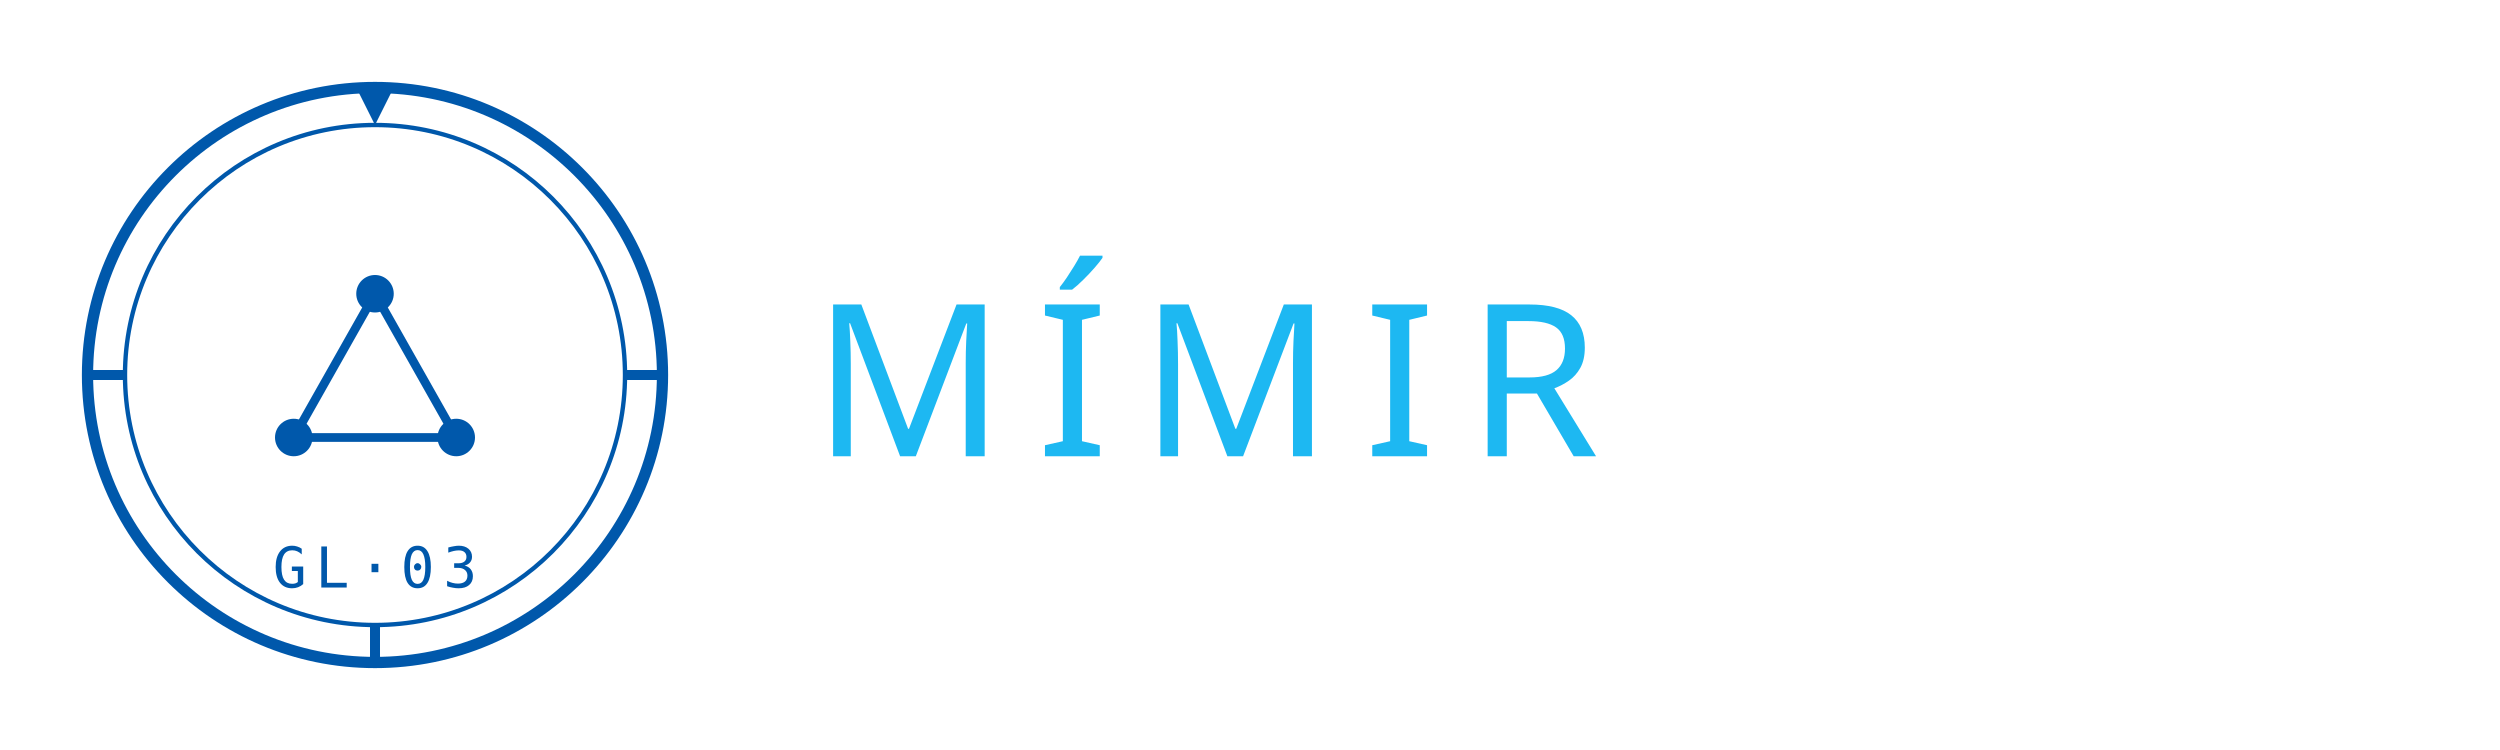
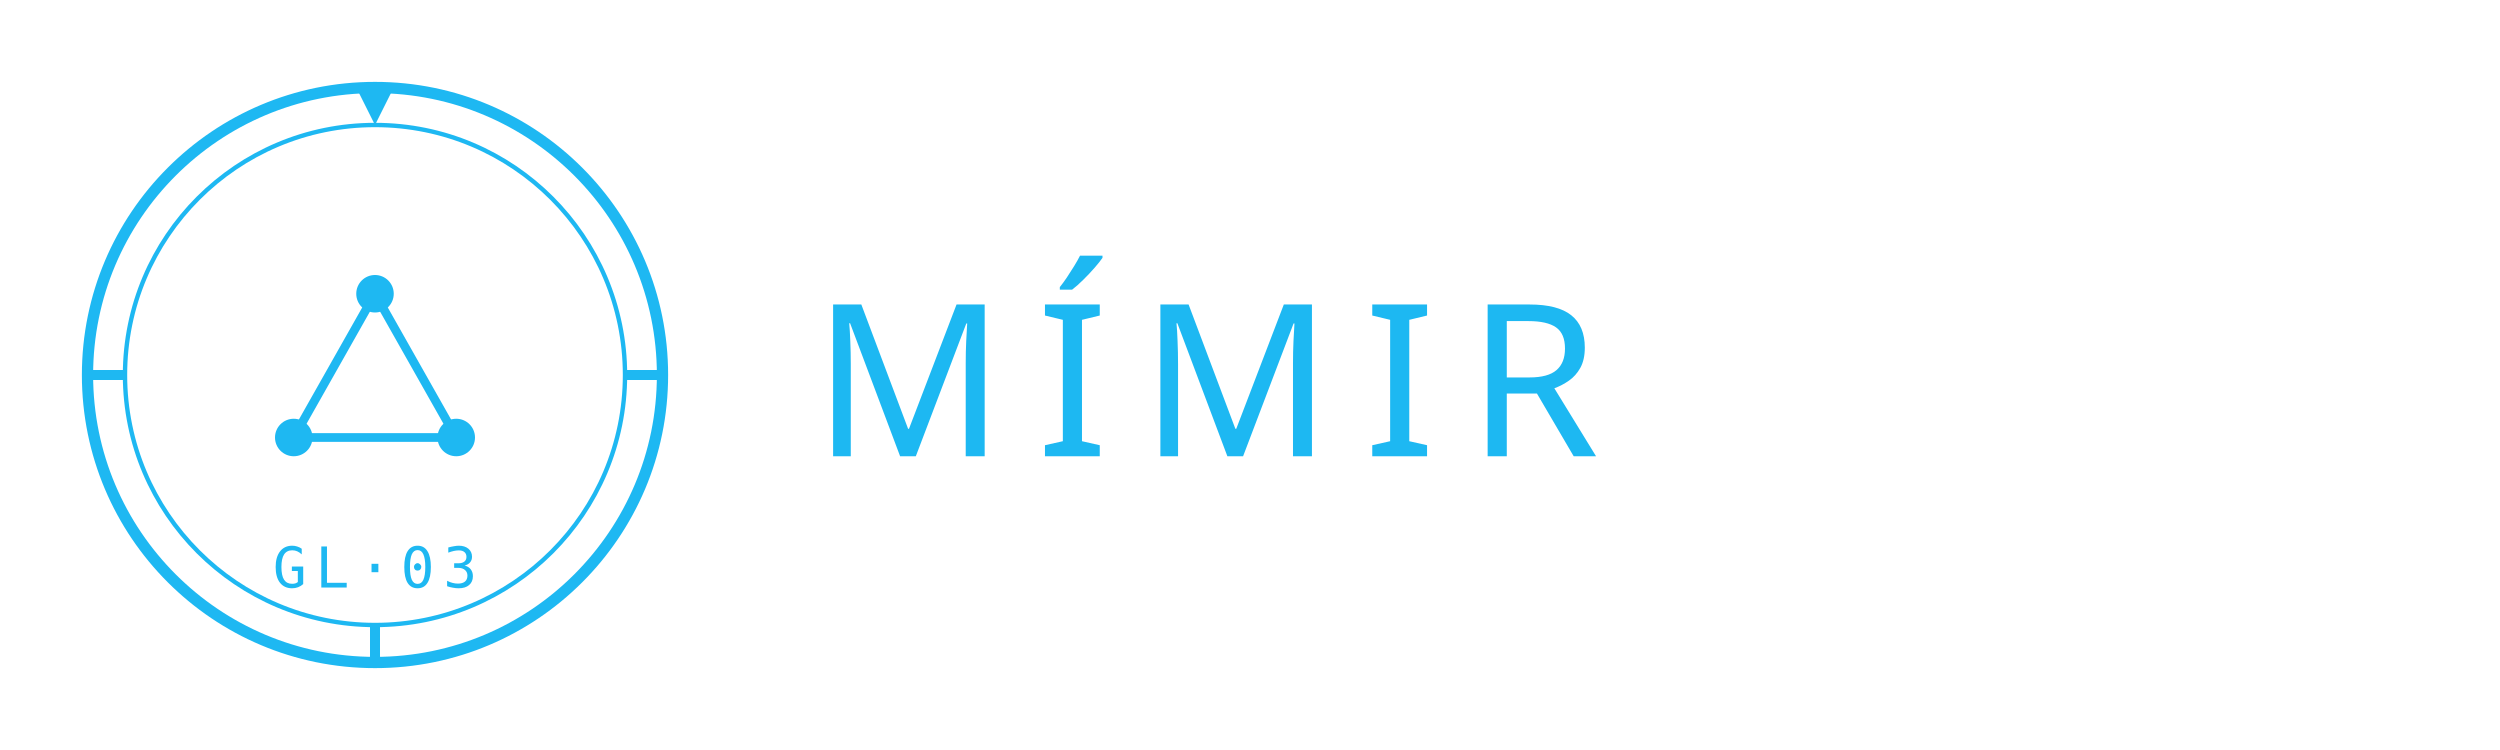
<svg xmlns="http://www.w3.org/2000/svg" viewBox="0 0 400 120">
-   <g transform="translate(60, 60)" fill="none" stroke="#0058AB">
+   <g transform="translate(60, 60)" fill="none" stroke="#1EB8F2">
    <circle r="46" stroke-width="1.8" />
    <circle r="40" stroke-width="0.7" />
    <line x1="46" y1="0" x2="40" y2="0" stroke-width="1.6" />
    <line x1="-46" y1="0" x2="-40" y2="0" stroke-width="1.6" />
    <line x1="0" y1="46" x2="0" y2="40" stroke-width="1.6" />
-     <polygon points="-3,-46 3,-46 0,-40" fill="#0058AB" stroke="none" />
+     <polygon points="-3,-46 3,-46 0,-40" fill="#1EB8F2" stroke="none" />
    <line x1="0" y1="-13" x2="-13" y2="10" stroke-width="1.4" stroke-linecap="round" />
    <line x1="0" y1="-13" x2="13" y2="10" stroke-width="1.4" stroke-linecap="round" />
    <line x1="-13" y1="10" x2="13" y2="10" stroke-width="1.4" stroke-linecap="round" />
-     <circle cx="0" cy="-13" r="3" fill="#0058AB" stroke="none" />
-     <circle cx="-13" cy="10" r="3" fill="#0058AB" stroke="none" />
-     <circle cx="13" cy="10" r="3" fill="#0058AB" stroke="none" />
-     <text x="0" y="34" text-anchor="middle" font-family="Ubuntu Mono, ui-monospace, monospace" font-size="9" letter-spacing="1.4" fill="#0058AB" stroke="none">GL·03</text>
+     <circle cx="0" cy="-13" r="3" fill="#1EB8F2" stroke="none" />
+     <circle cx="-13" cy="10" r="3" fill="#1EB8F2" stroke="none" />
+     <circle cx="13" cy="10" r="3" fill="#1EB8F2" stroke="none" />
+     <text x="0" y="34" text-anchor="middle" font-family="Ubuntu Mono, ui-monospace, monospace" font-size="9" letter-spacing="1.4" fill="#1EB8F2" stroke="none">GL·03</text>
  </g>
  <text x="130" y="73" font-family="Ubuntu, Verdana, sans-serif" font-size="34" font-weight="400" letter-spacing="5" fill="#1DB8F2">MÍMIR</text>
</svg>
